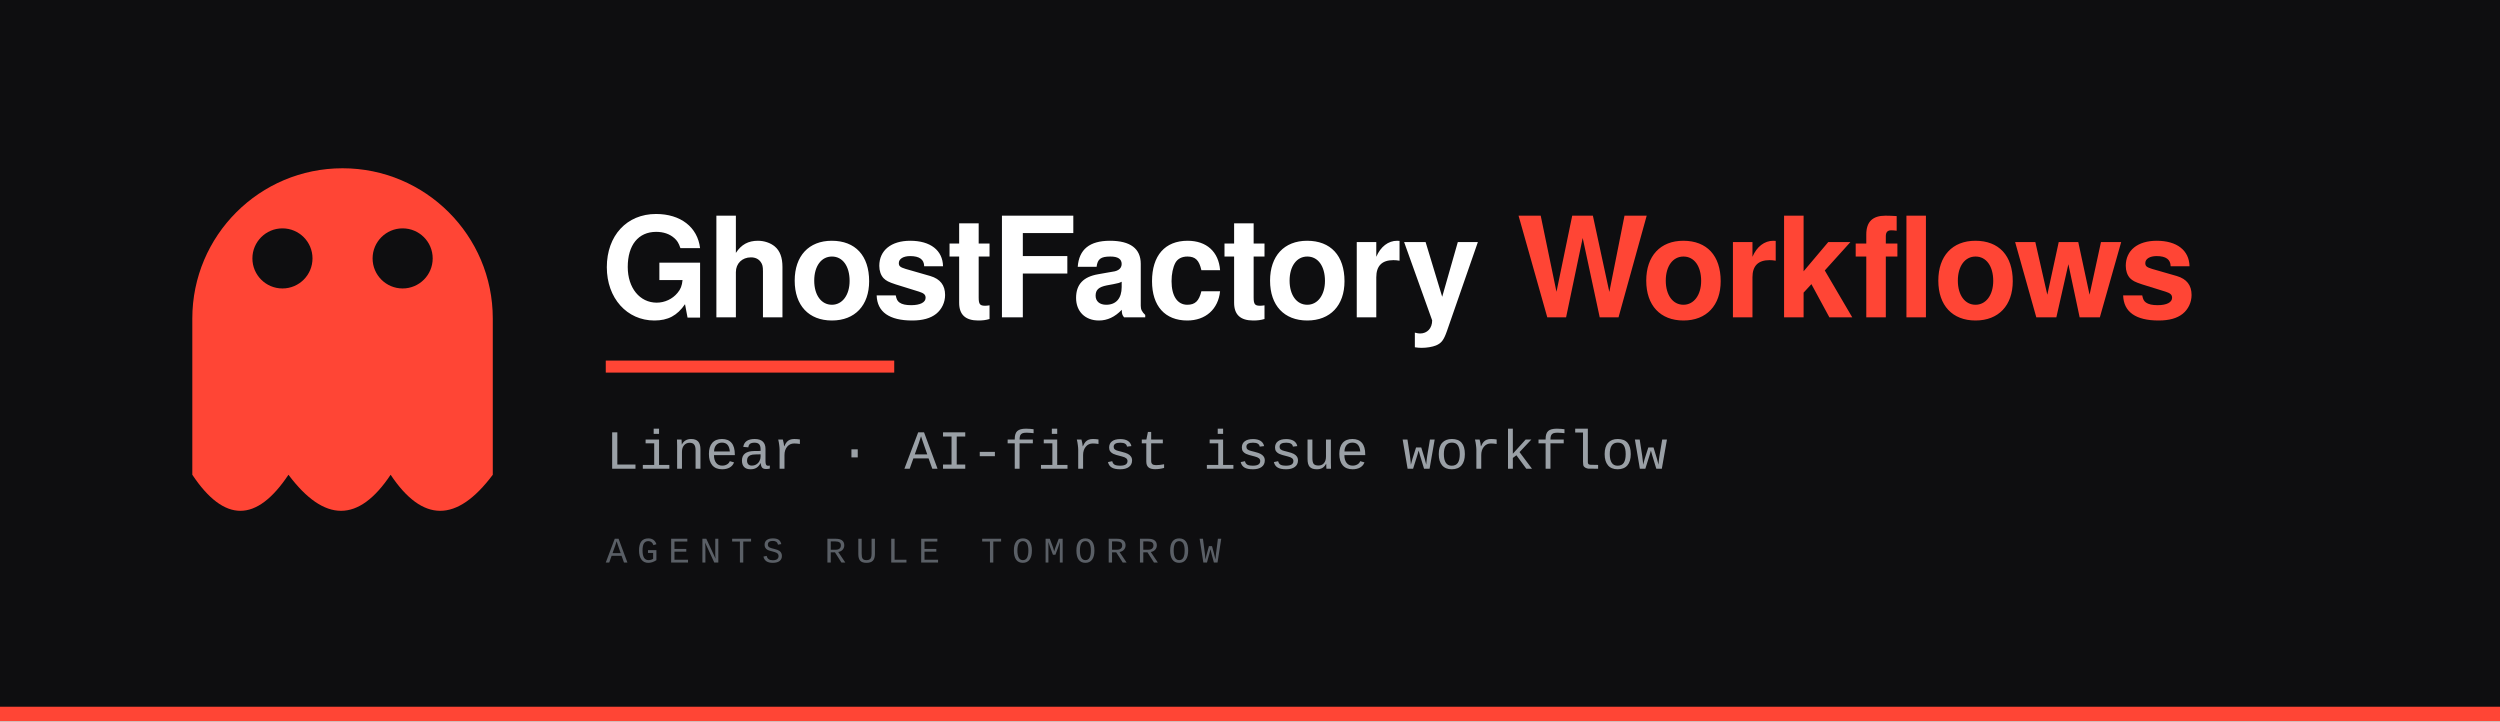
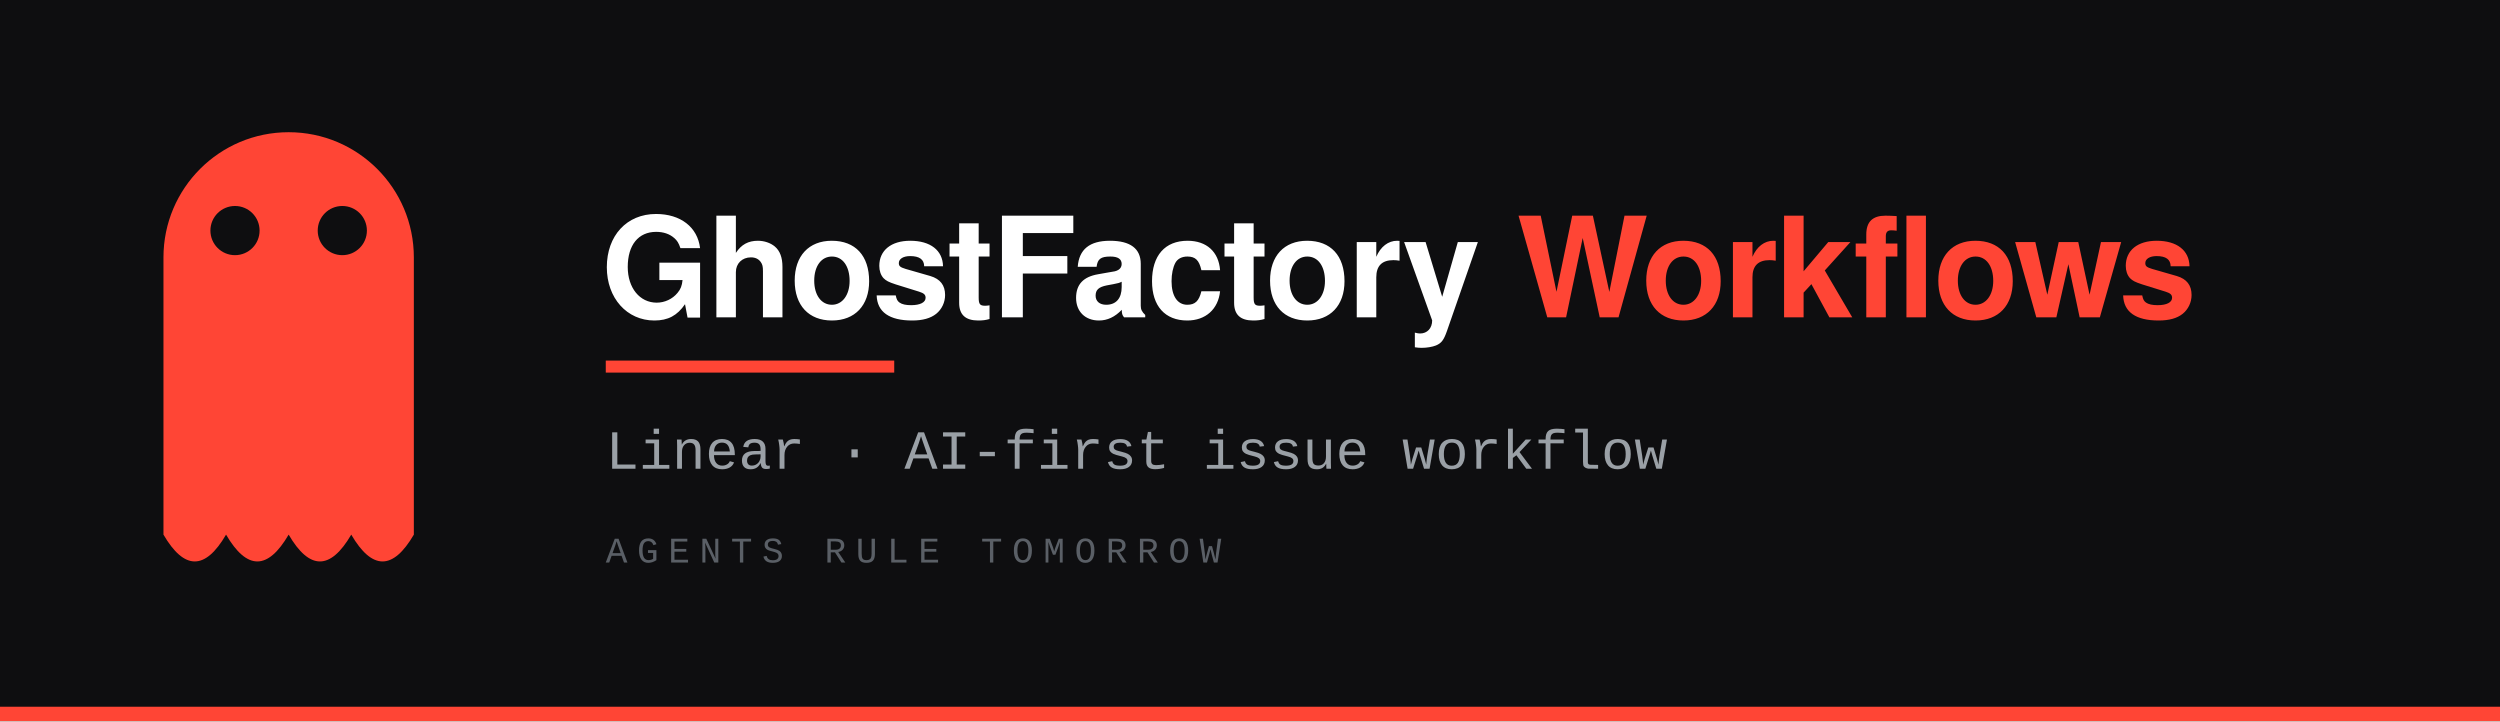
<svg xmlns="http://www.w3.org/2000/svg" viewBox="0 0 1040 300" role="img" aria-label="GhostFactory Workflows — agents rule tomorrow">
  <rect width="1040" height="300" fill="#0e0e10" />
  <rect x="0" y="294" width="1040" height="6" fill="#ff4535" />
-   <g transform="translate(-107.5,-92.5) scale(2.5)">
-     <path d="M75,116 L75,90 A25,25 0 0,1 125,90 L125,116 Q116,128 108,116 Q100,128 91,116 Q83,128 75,116 Z" fill="#ff4535" />
-     <circle cx="90" cy="80" r="5" fill="#0e0e10" />
-     <circle cx="110" cy="80" r="5" fill="#0e0e10" />
+   <g transform="translate(-65.92,-60.32) scale(1.86)">
+     <path d="M72,152 L72,90 A28,28 0 0,1 128,90 L128,152 Q121,164 114,152 Q107,164 100,152 Q93,164 86,152 Q79,164 72,152 Z" fill="#ff4535" />
+     <circle cx="88" cy="84" r="5.5" fill="#0e0e10" />
+     <circle cx="112" cy="84" r="5.5" fill="#0e0e10" />
  </g>
  <text x="250" y="132" font-family="-apple-system, BlinkMacSystemFont, 'Segoe UI', Helvetica, Arial, sans-serif" font-size="58" font-weight="800" fill="#ffffff" letter-spacing="-1">GhostFactory <tspan fill="#ff4535">Workflows</tspan>
  </text>
  <rect x="252" y="150" width="120" height="5" fill="#ff4535" />
  <text x="252" y="195" font-family="'SFMono-Regular', Menlo, Consolas, 'Liberation Mono', monospace" font-size="23" fill="#9aa0a6">Linear · AI-first issue workflow</text>
  <text x="252" y="234" font-family="'SFMono-Regular', Menlo, Consolas, 'Liberation Mono', monospace" font-size="15" fill="#5a5f66" letter-spacing="4">AGENTS RULE TOMORROW</text>
</svg>
